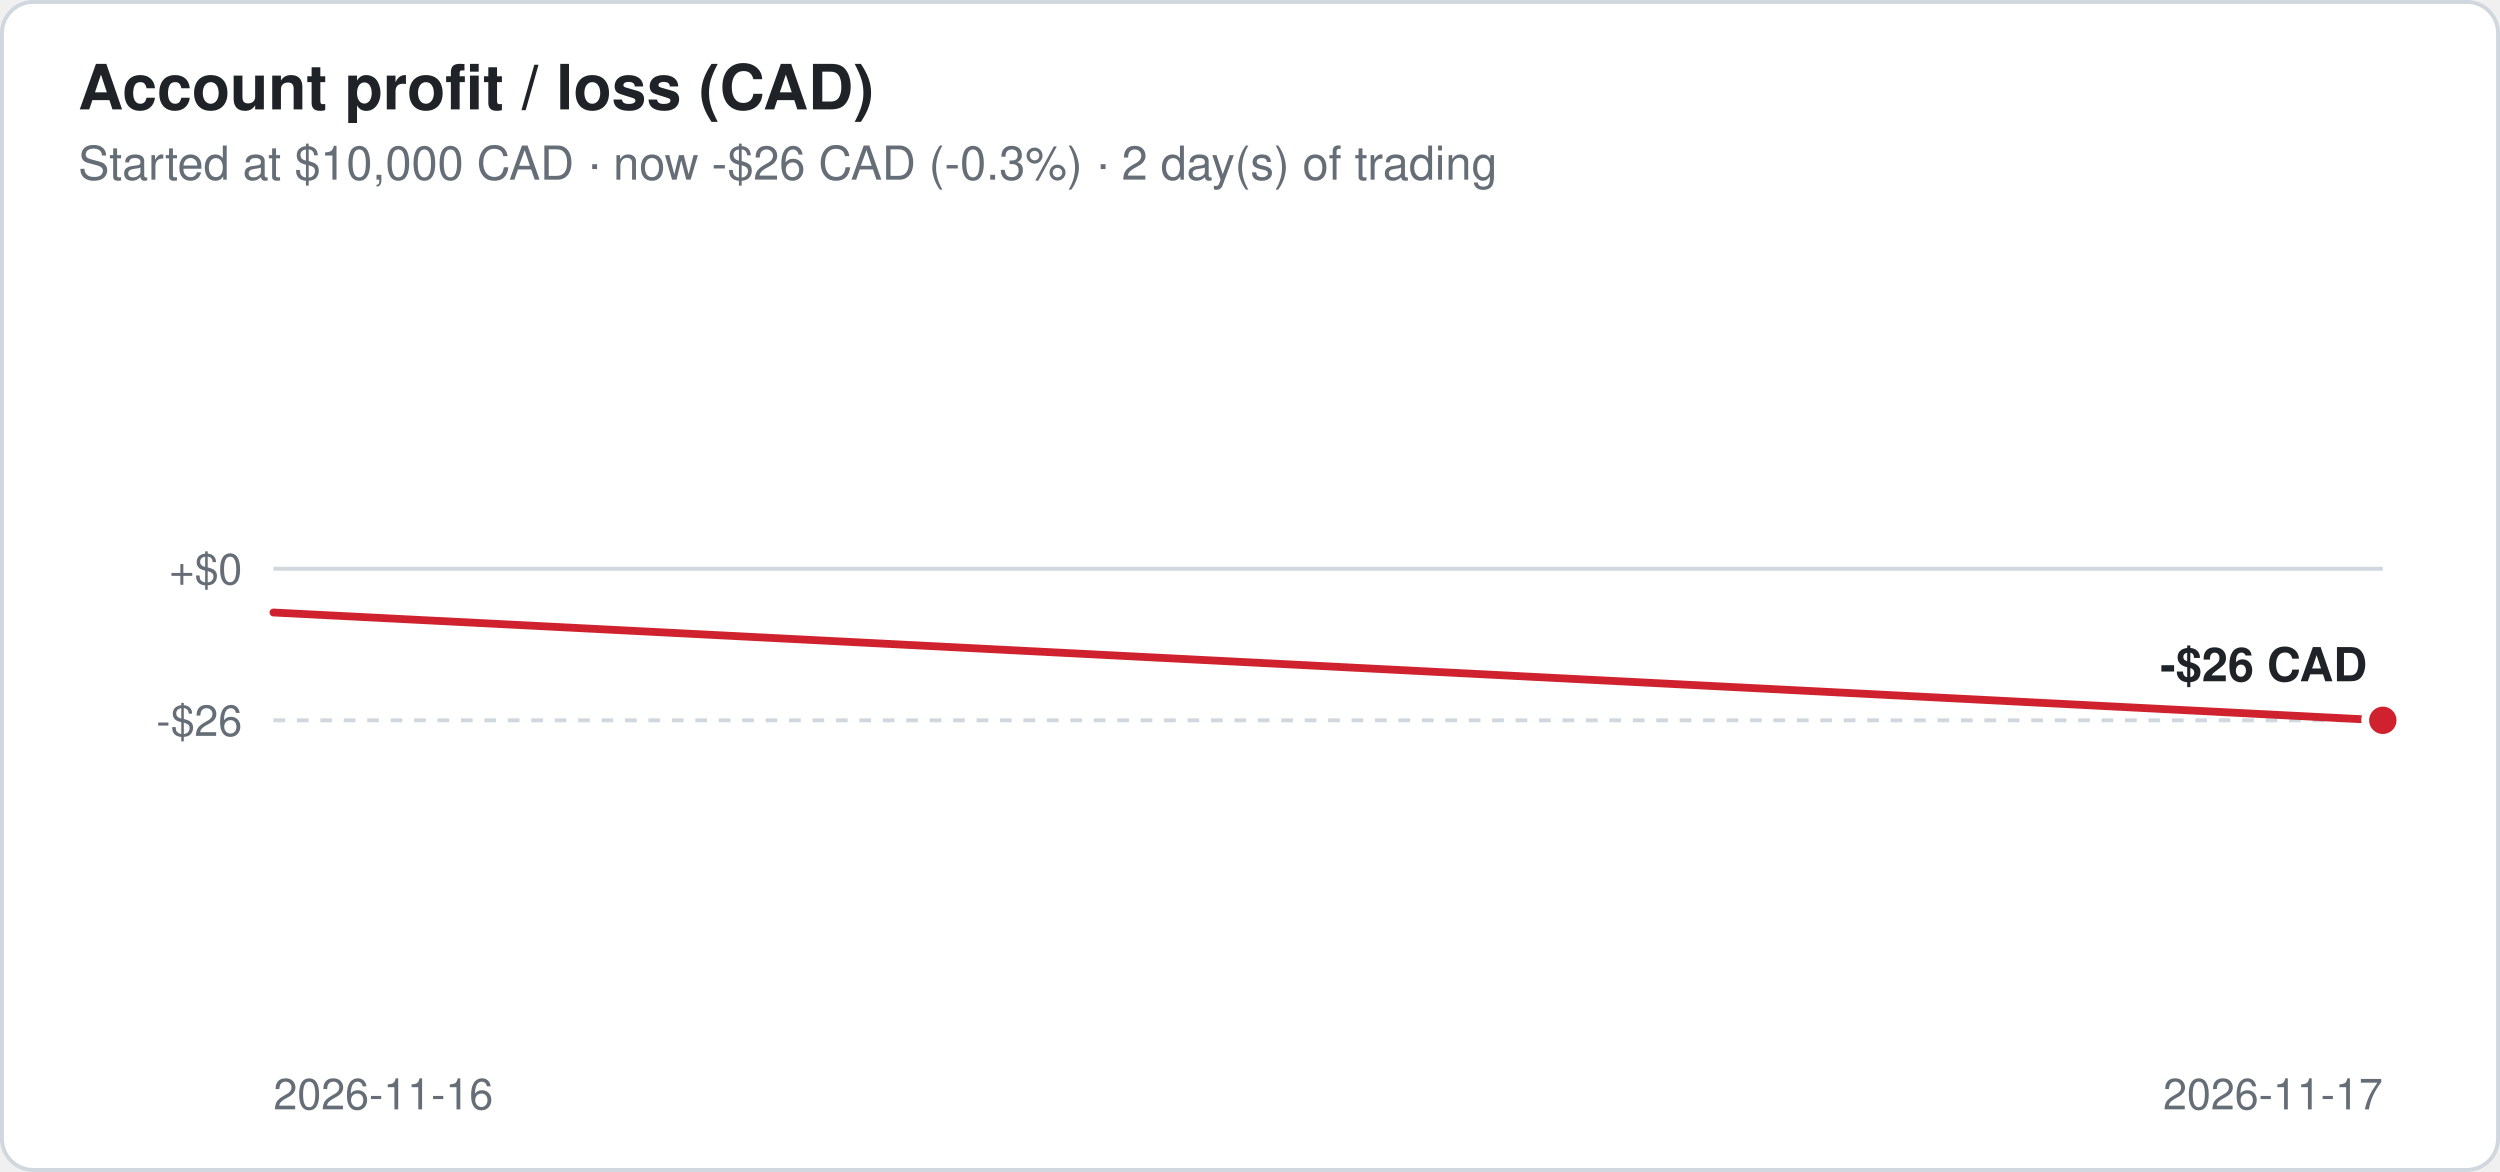
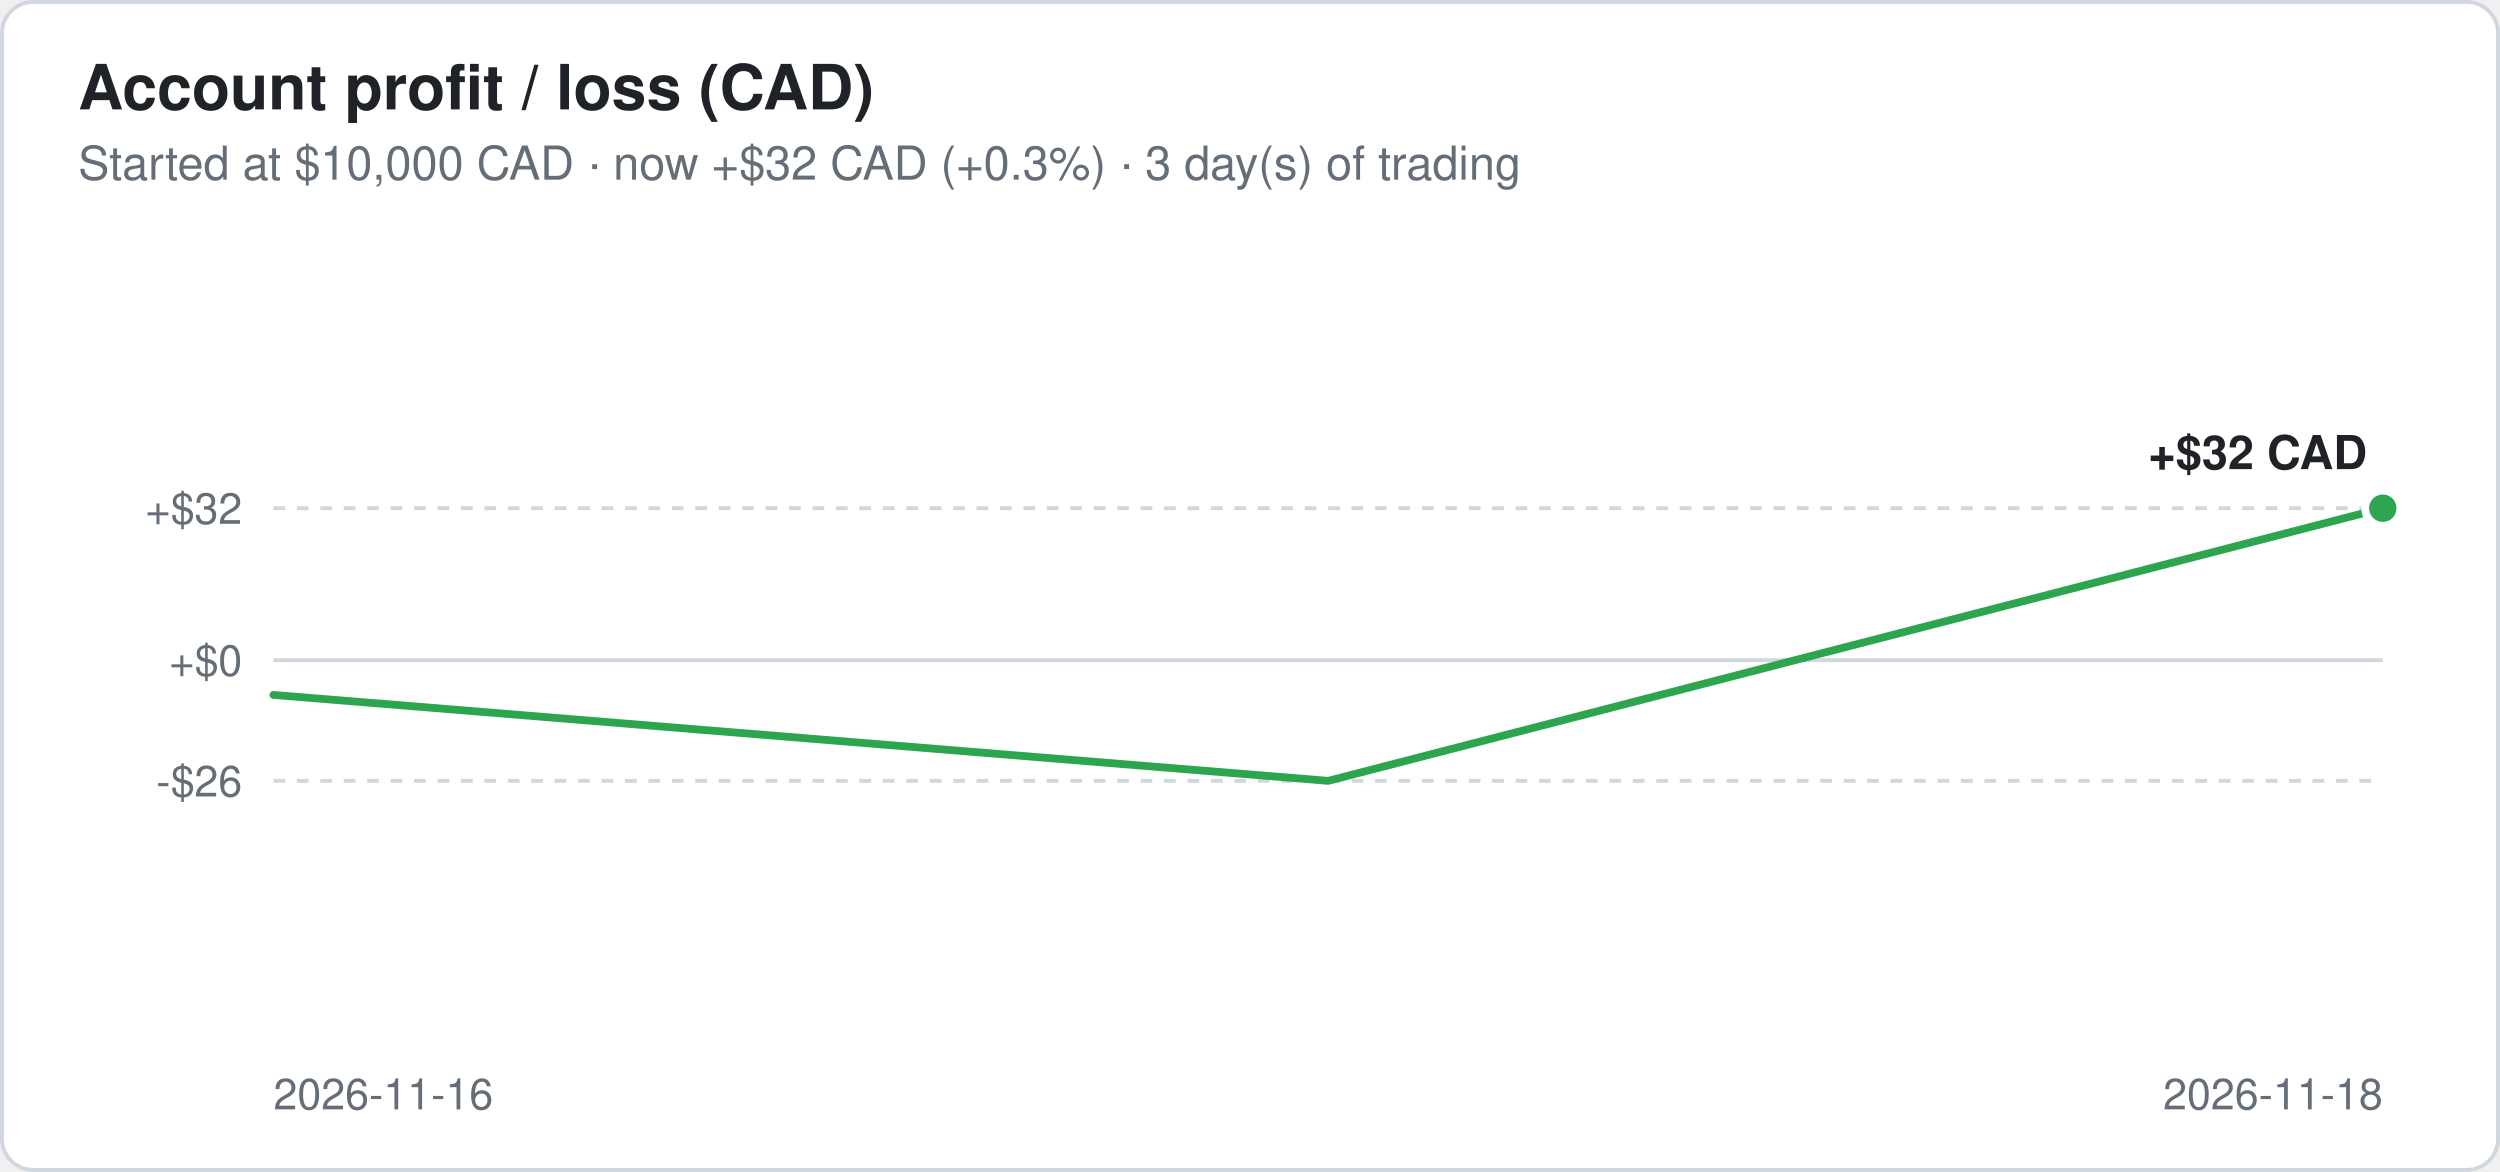
<svg xmlns="http://www.w3.org/2000/svg" width="640" height="300" viewBox="0 0 640 300" font-family="Helvetica, Arial, sans-serif">
  <rect x="0.5" y="0.5" width="639" height="299" rx="8" fill="#ffffff" stroke="#d0d7de" />
  <text x="20" y="28" font-size="16" font-weight="bold" fill="#1f2328">Account profit / loss (CAD)</text>
-   <text x="20" y="46" font-size="12" fill="#656d76">Started at $10,000 CAD · now -$26 CAD (-0.3%) · 2 day(s) of trading</text>
-   <line x1="70" x2="610" y1="184.4" y2="184.4" stroke="#d0d7de" stroke-width="1" stroke-dasharray="3 3" />
-   <text x="62" y="188.4" font-size="11" text-anchor="end" fill="#656d76">-$26</text>
-   <line x1="70" x2="610" y1="145.6" y2="145.6" stroke="#d0d7de" stroke-width="1" />
-   <text x="62" y="149.6" font-size="11" text-anchor="end" fill="#656d76">+$0</text>
-   <path d="M70.0,156.8 L610.0,184.4" fill="none" stroke="#cf222e" stroke-width="2" stroke-linejoin="round" stroke-linecap="round" />
-   <circle cx="610.0" cy="184.4" r="4.5" fill="#cf222e" stroke="#ffffff" stroke-width="2" />
-   <text x="606.0" y="174.4" font-size="12" font-weight="bold" text-anchor="end" fill="#1f2328">-$26 CAD</text>
+   <text x="20" y="46" font-size="12" fill="#656d76">Started at $10,000 CAD · now +$32 CAD (+0.3%) · 3 day(s) of trading</text>
+   <line x1="70" x2="610" y1="199.9" y2="199.9" stroke="#d0d7de" stroke-width="1" stroke-dasharray="3 3" />
+   <text x="62" y="203.9" font-size="11" text-anchor="end" fill="#656d76">-$26</text>
+   <line x1="70" x2="610" y1="169.0" y2="169.0" stroke="#d0d7de" stroke-width="1" />
+   <text x="62" y="173.0" font-size="11" text-anchor="end" fill="#656d76">+$0</text>
+   <line x1="70" x2="610" y1="130.1" y2="130.1" stroke="#d0d7de" stroke-width="1" stroke-dasharray="3 3" />
+   <text x="62" y="134.1" font-size="11" text-anchor="end" fill="#656d76">+$32</text>
+   <path d="M70.0,177.9 L340.0,199.9 L610.0,130.1" fill="none" stroke="#2da44e" stroke-width="2" stroke-linejoin="round" stroke-linecap="round" />
+   <circle cx="610.0" cy="130.1" r="4.5" fill="#2da44e" stroke="#ffffff" stroke-width="2" />
+   <text x="606.0" y="120.1" font-size="12" font-weight="bold" text-anchor="end" fill="#1f2328">+$32 CAD</text>
  <text x="70" y="284" font-size="11" fill="#656d76">2026-11-16</text>
-   <text x="610" y="284" font-size="11" text-anchor="end" fill="#656d76">2026-11-17</text>
+   <text x="610" y="284" font-size="11" text-anchor="end" fill="#656d76">2026-11-18</text>
</svg>
